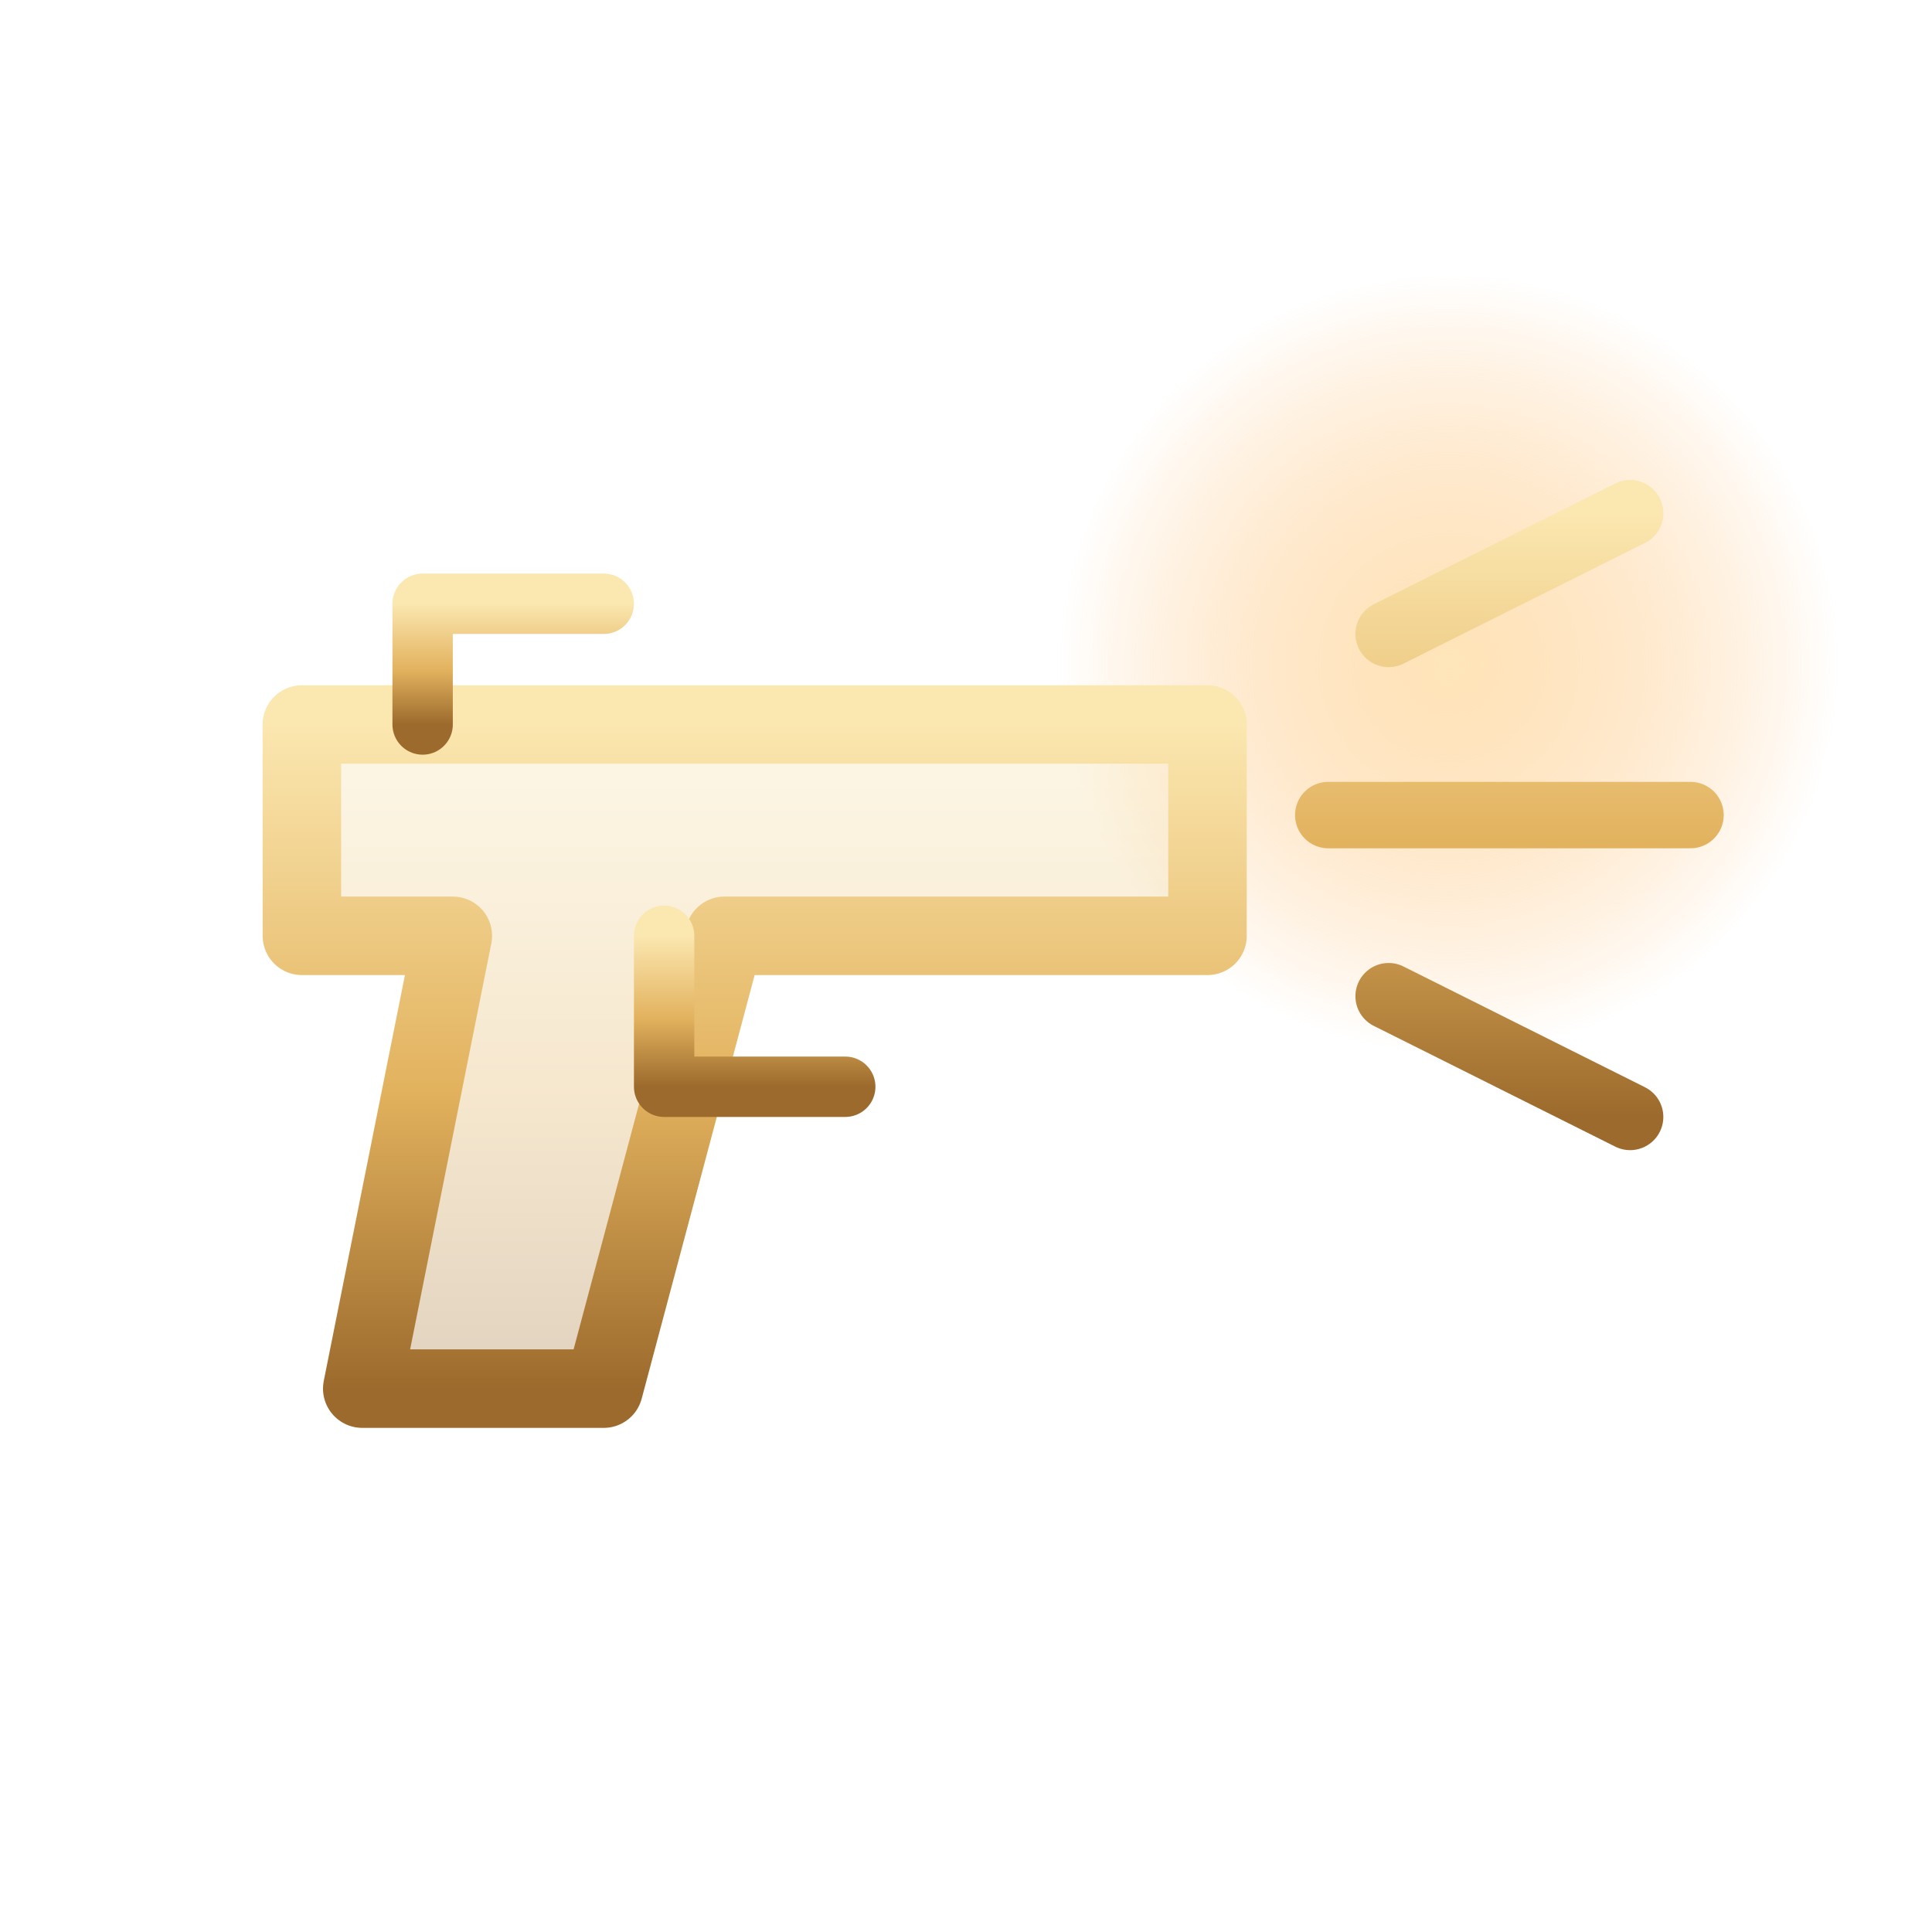
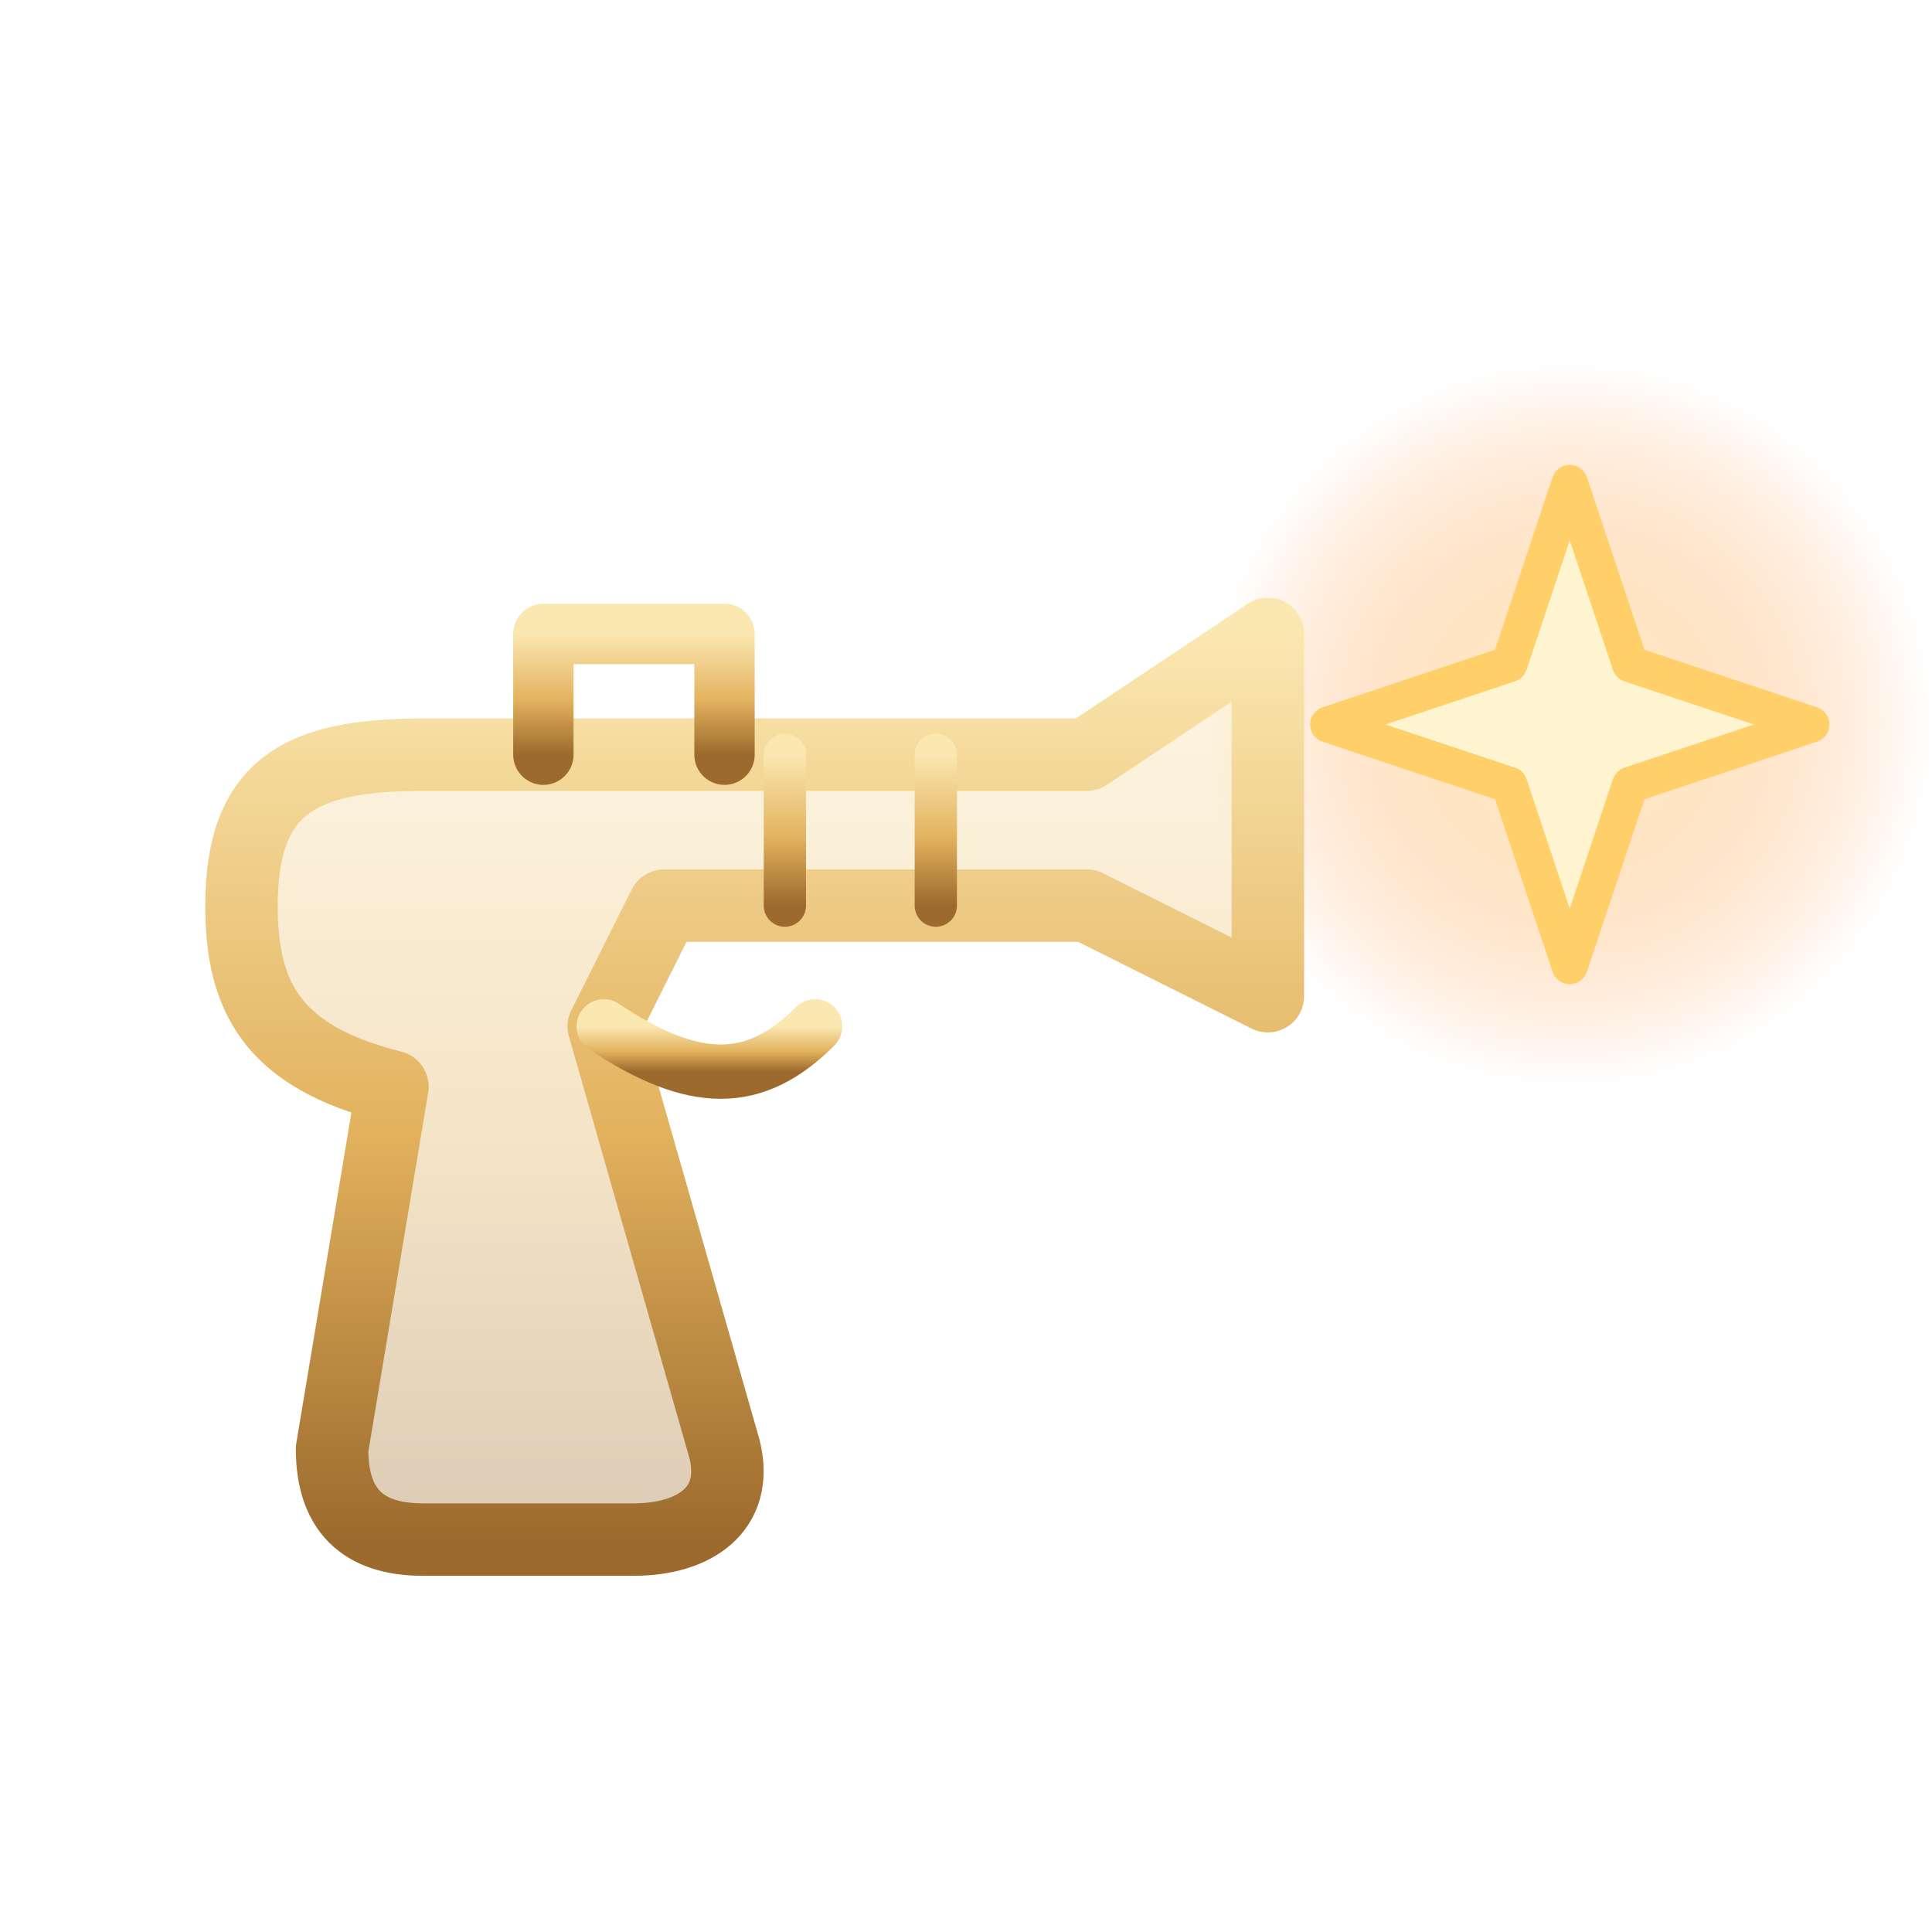
<svg xmlns="http://www.w3.org/2000/svg" viewBox="0 0 64 64" fill="none" stroke-linecap="round" stroke-linejoin="round">
  <defs>
    <linearGradient id="g" x1="0" y1="0" x2="0" y2="1">
      <stop offset="0" stop-color="#fbe7b0" />
      <stop offset=".55" stop-color="#e2b25e" />
      <stop offset="1" stop-color="#9c6a2c" />
    </linearGradient>
    <radialGradient id="e" cx=".5" cy=".5" r=".5">
-       <stop offset="0" stop-color="#ffd38a" stop-opacity=".6" />
-       <stop offset="1" stop-color="#ff9a2a" stop-opacity="0" />
+       <stop offset="0" stop-color="#fff0c0" stop-opacity=".8" />
+       <stop offset="1" stop-color="#ff8a2a" stop-opacity="0" />
    </radialGradient>
  </defs>
-   <circle cx="48" cy="22" r="13" fill="url(#e)" />
-   <g stroke="url(#g)" stroke-width="2.6">
-     <path d="M10 24 H40 V31 H24 L20 46 H12 L15 31 H10 Z" fill="url(#g)" fill-opacity=".3" />
-     <path d="M22 31 V36 H28" stroke-width="2" />
-     <path d="M14 24 V20 H20" stroke-width="2" />
-     <path d="M44 27 L56 27 M46 21 L54 17 M46 33 L54 37" stroke-width="2.2" />
+   <circle cx="52" cy="24" r="12" fill="url(#e)" />
+   <g stroke="url(#g)" stroke-width="2.4">
+     <path d="M8 30 C8 26 10 25 14 25 L36 25 L42 21 L42 33 L36 30 L22 30 L20 34 L24 48 C24.5 50 23 51 21 51 L14 51 C12 51 11 50 11 48 L13 36 C9 35 8 33 8 30 Z" fill="url(#g)" fill-opacity=".35" />
+     <path d="M18 25 V21 H24 V25" stroke-width="2" />
+     <path d="M20 34 C23 36 25 36 27 34" stroke-width="1.8" />
+     <path d="M26 25 V30 M31 25 V30" stroke-width="1.4" />
  </g>
+   <path d="M52 16 L54 22 L60 24 L54 26 L52 32 L50 26 L44 24 L50 22 Z" fill="#fff4d0" stroke="#ffcf6a" stroke-width="1.2" />
</svg>
